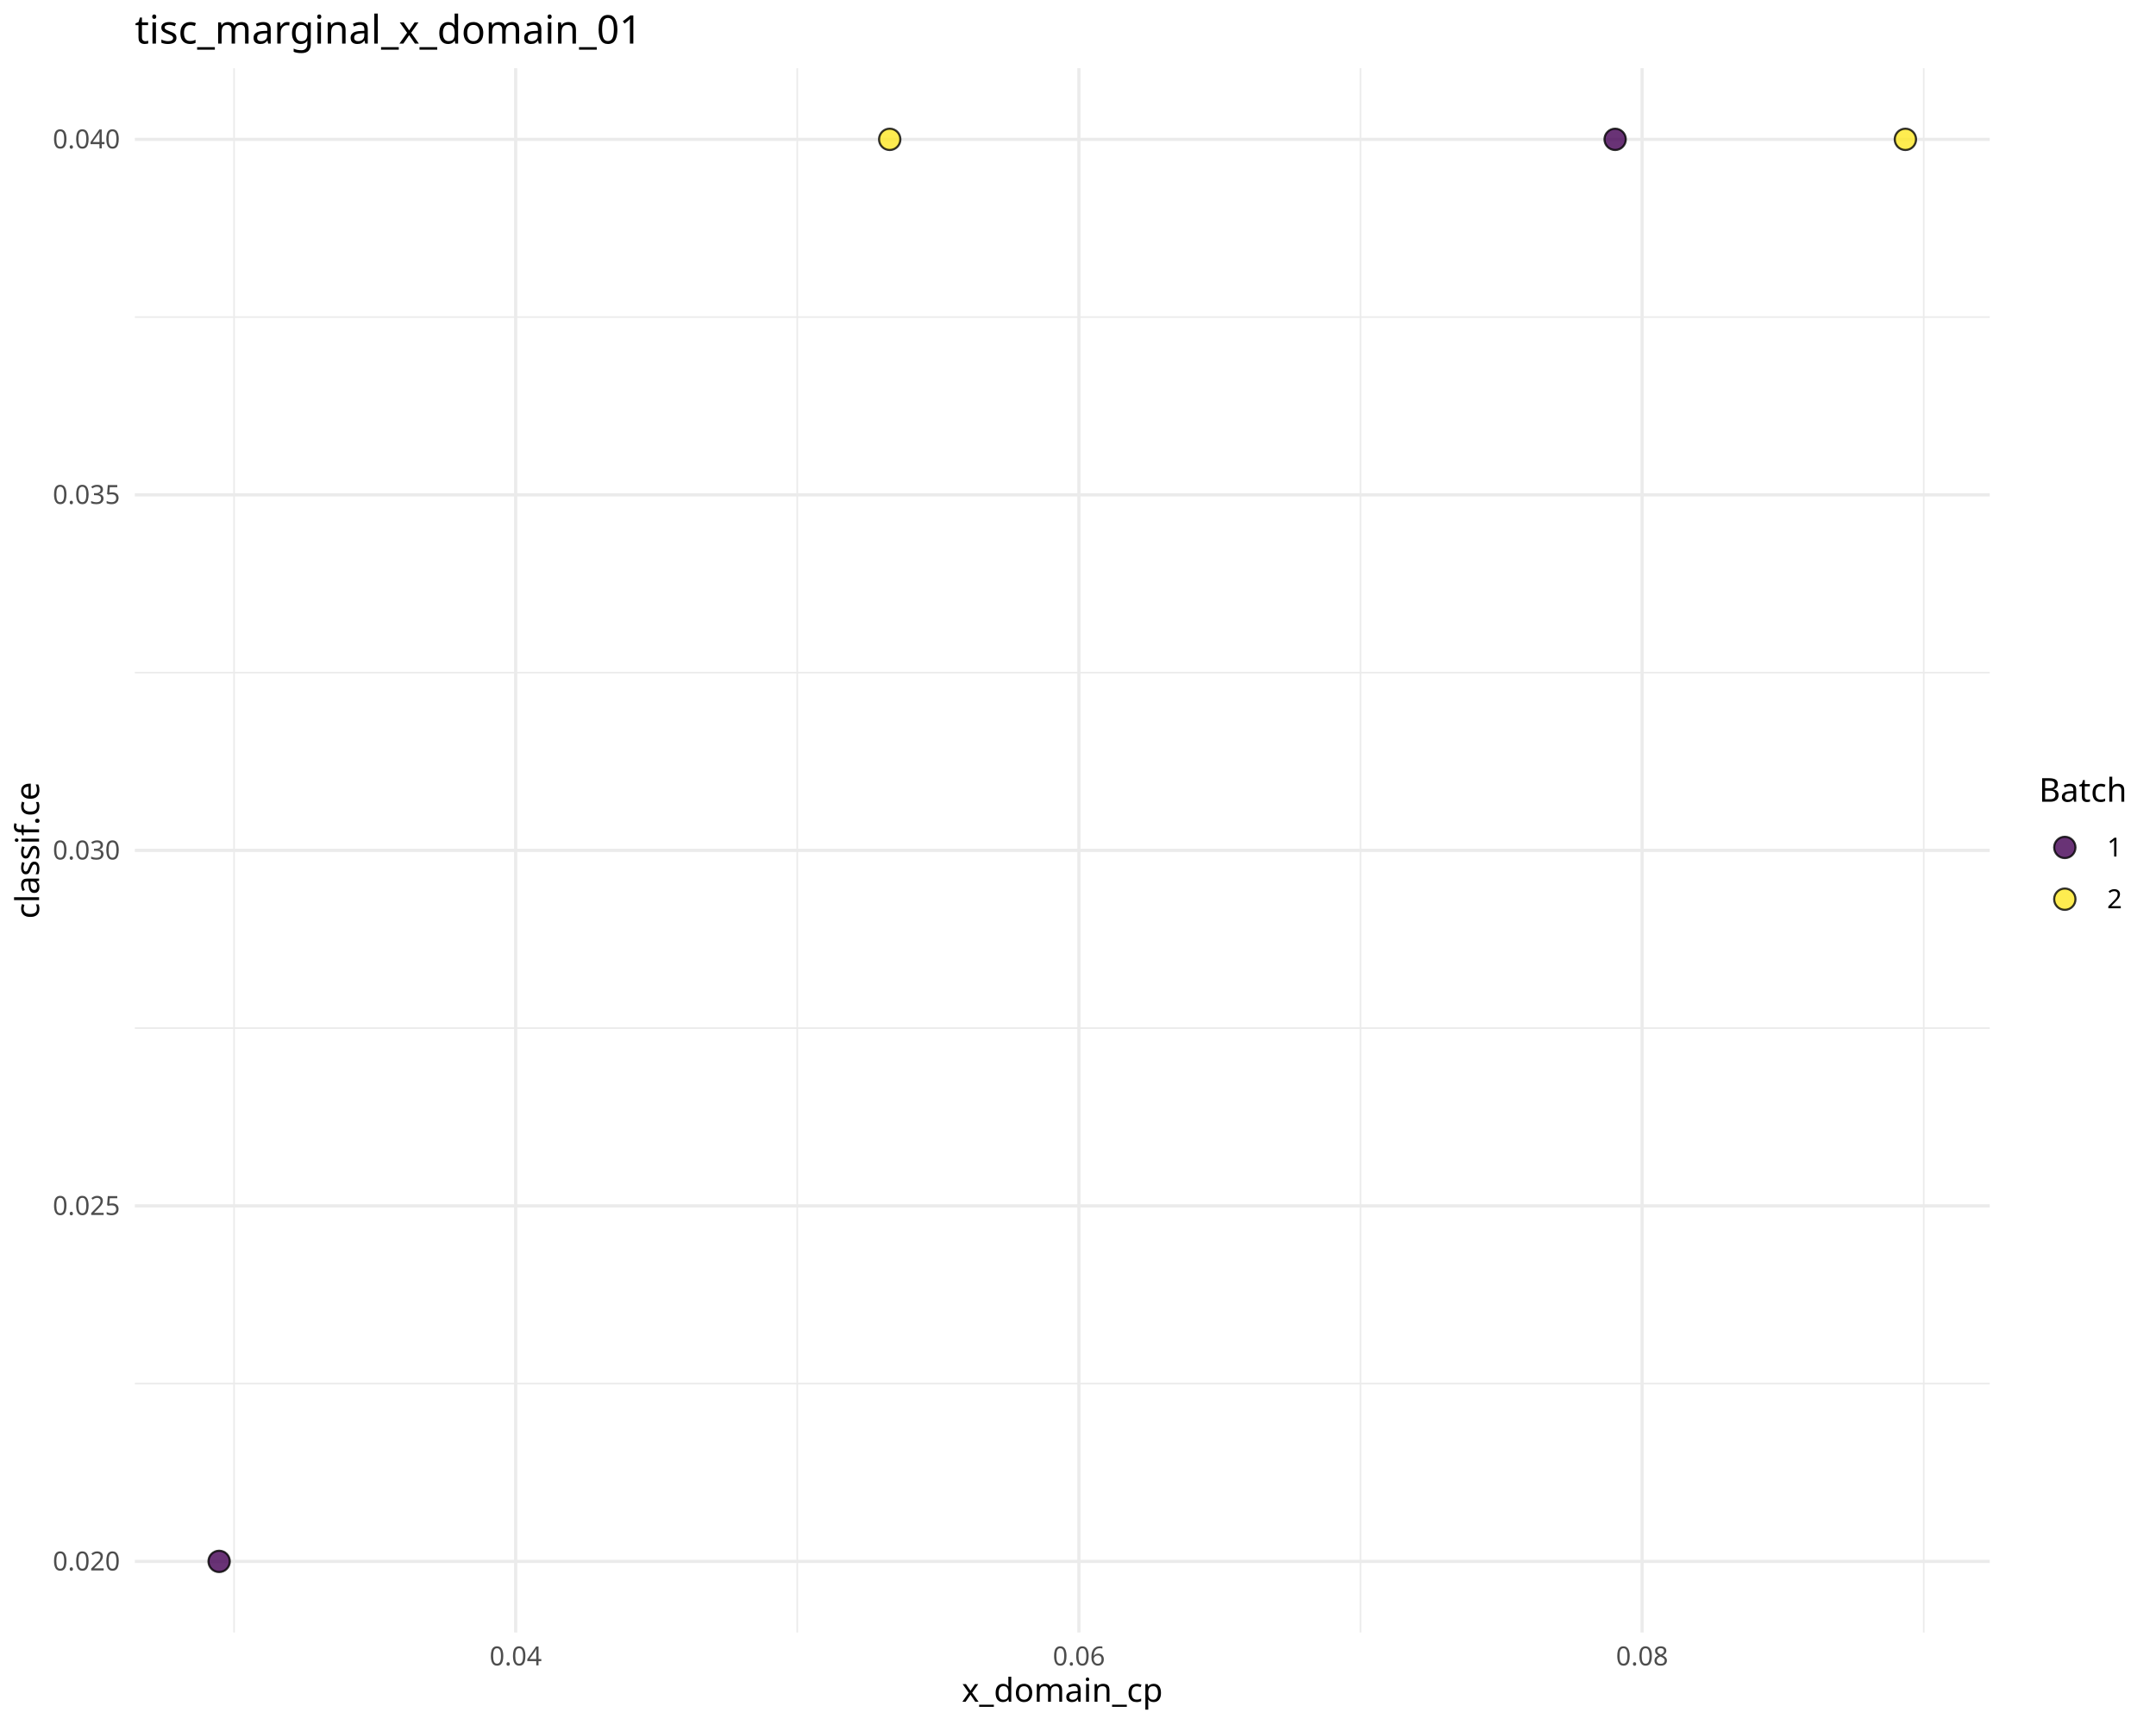
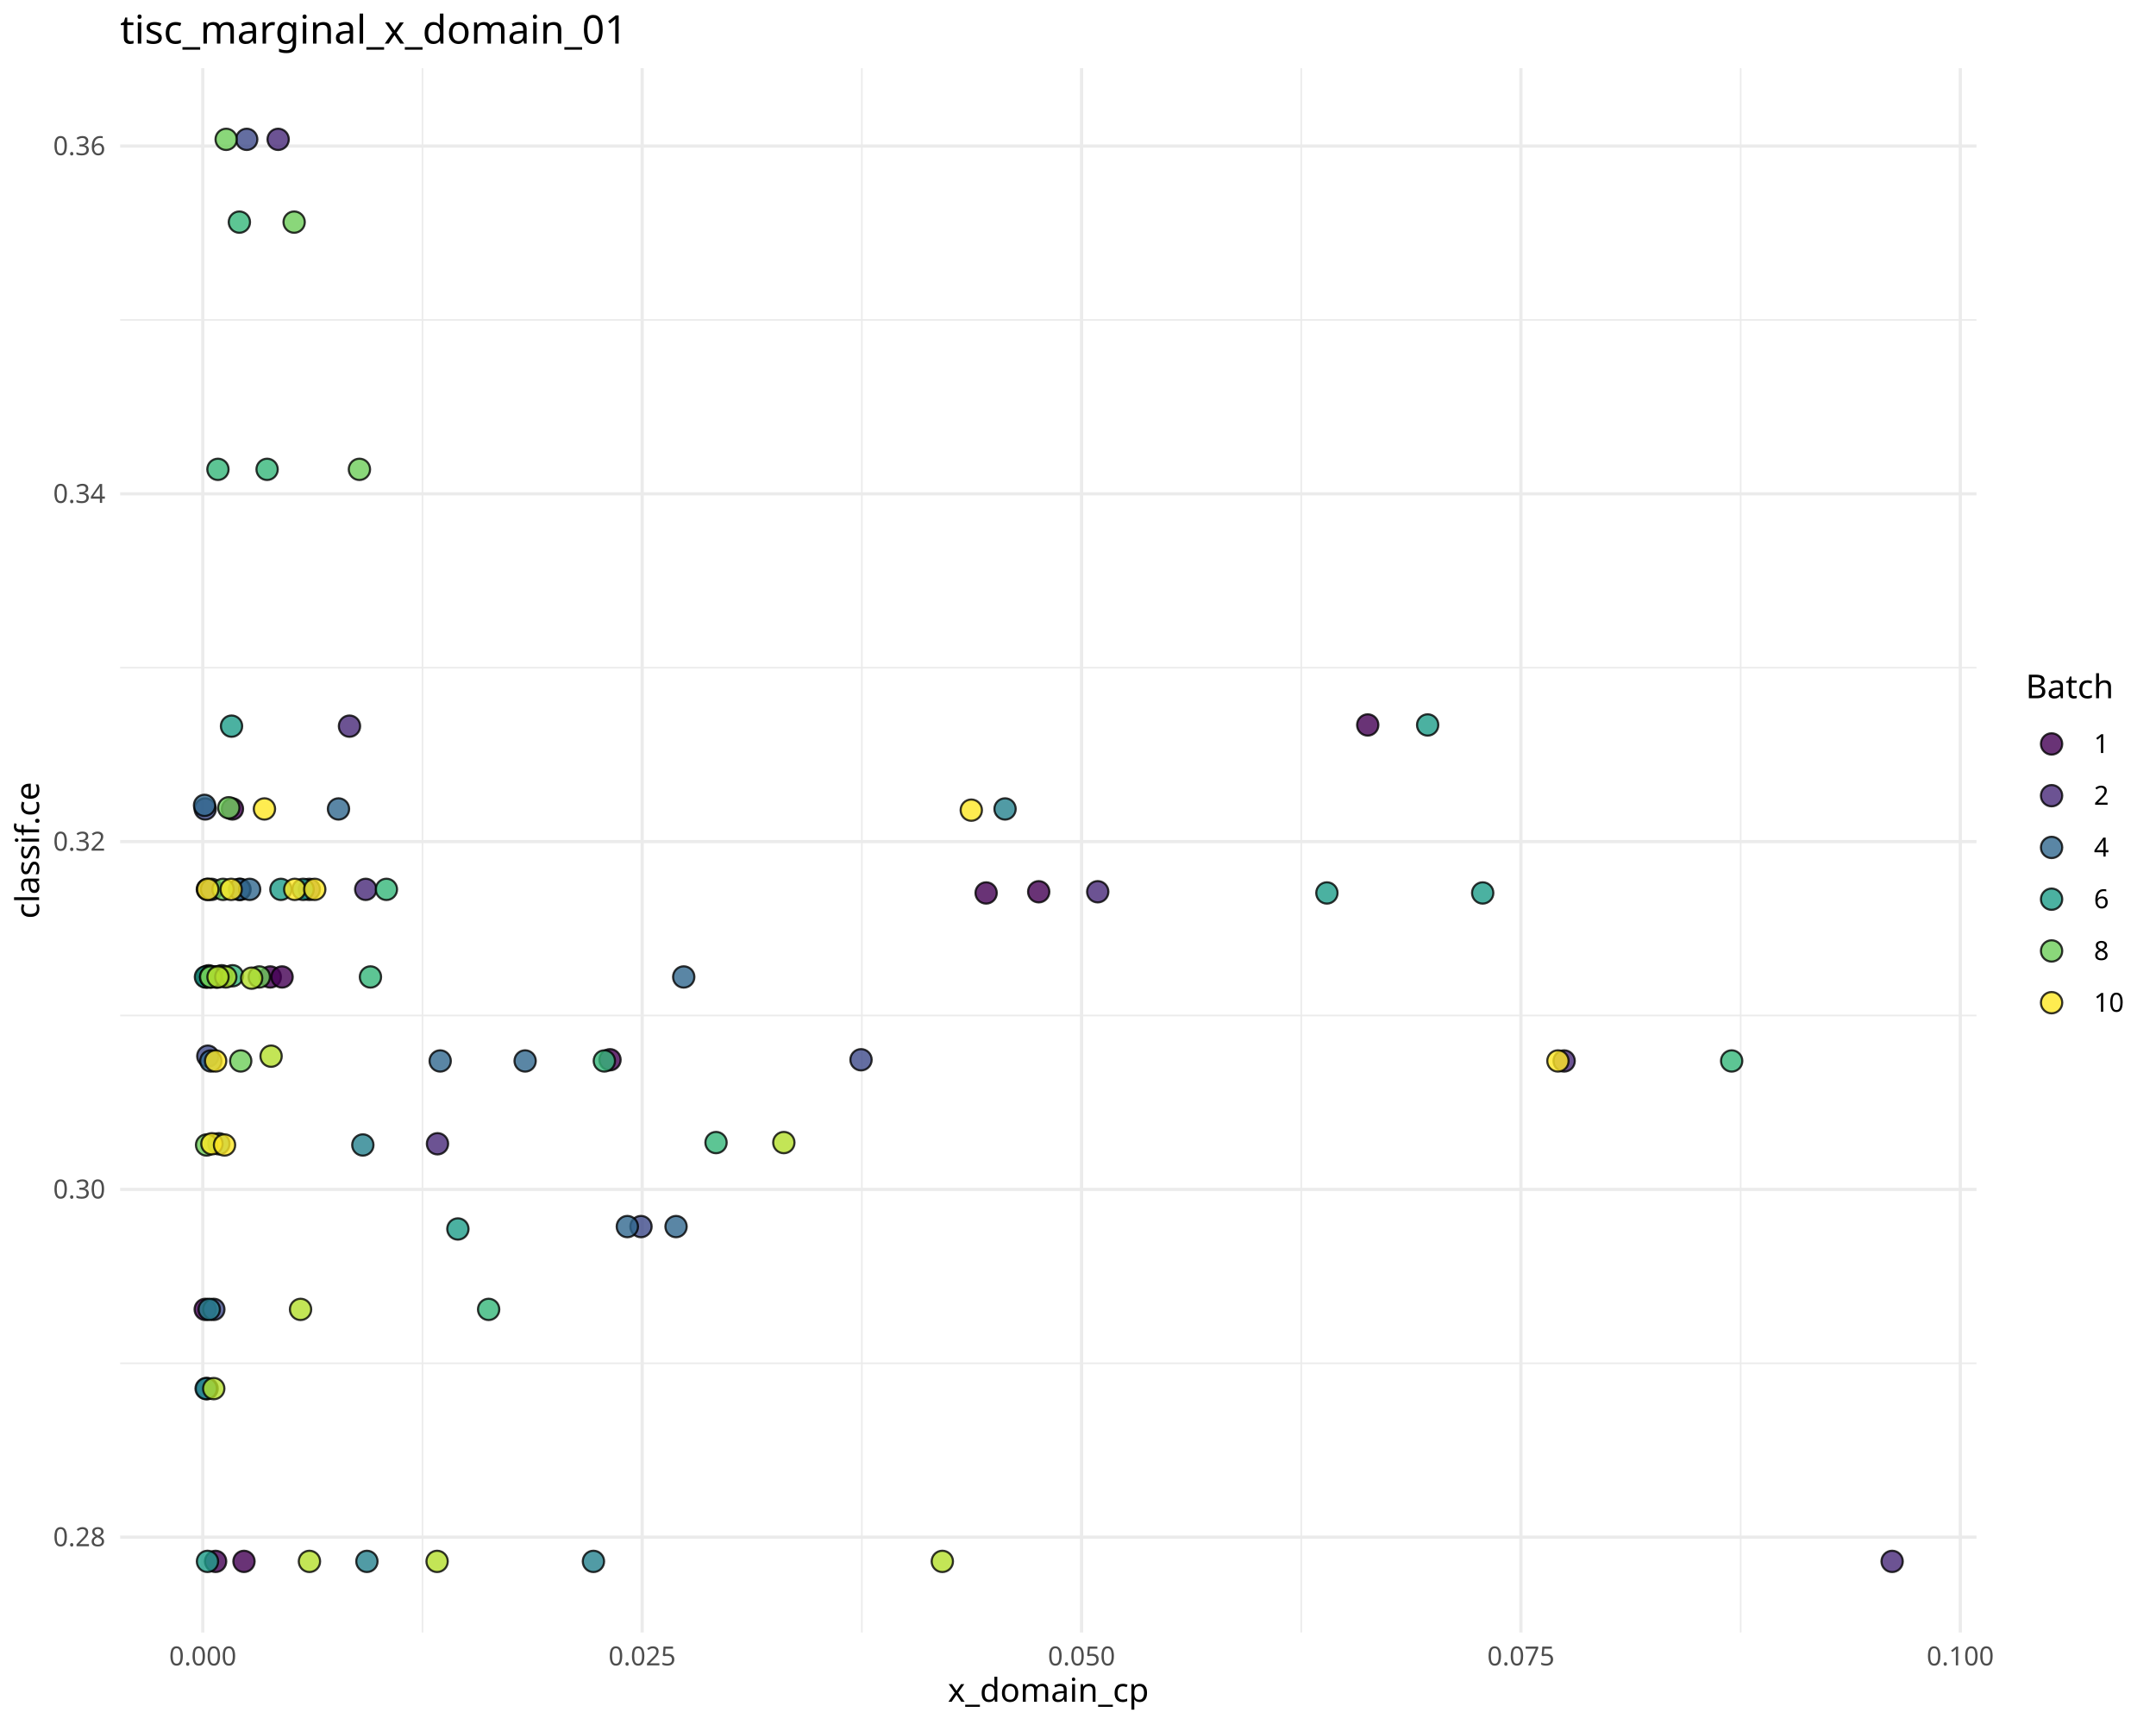
<svg xmlns="http://www.w3.org/2000/svg" class="svglite" data-engine-version="2.0" width="720.00pt" height="576.00pt" viewBox="0 0 720.00 576.00">
  <defs>
    <style type="text/css">
    .svglite line, .svglite polyline, .svglite polygon, .svglite path, .svglite rect, .svglite circle {
      fill: none;
      stroke: #000000;
      stroke-linecap: round;
      stroke-linejoin: round;
      stroke-miterlimit: 10.00;
    }
  </style>
  </defs>
  <rect width="100%" height="100%" style="stroke: none; fill: #FFFFFF;" />
  <defs>
    <clipPath id="cpMC4wMHw3MjAuMDB8MC4wMHw1NzYuMDA=">
      <rect x="0.00" y="0.00" width="720.00" height="576.00" />
    </clipPath>
  </defs>
  <g clip-path="url(#cpMC4wMHw3MjAuMDB8MC4wMHw1NzYuMDA=)">
</g>
  <defs>
-     <clipPath id="cpNDUuMDN8NjY0LjQ3fDIyLjc4fDU0NS4xMQ==">
-       <rect x="45.03" y="22.78" width="619.44" height="522.33" />
+     <clipPath id="cpNDAuMTN8NjYwLjA1fDIyLjc4fDU0NS4xMQ==">
+       <rect x="40.13" y="22.78" width="619.92" height="522.33" />
    </clipPath>
  </defs>
-   <g clip-path="url(#cpNDUuMDN8NjY0LjQ3fDIyLjc4fDU0NS4xMQ==)">
-     <polyline points="45.03,462.01 664.47,462.01 " style="stroke-width: 0.53; stroke: #EBEBEB; stroke-linecap: butt;" />
-     <polyline points="45.03,343.30 664.47,343.30 " style="stroke-width: 0.53; stroke: #EBEBEB; stroke-linecap: butt;" />
-     <polyline points="45.03,224.59 664.47,224.59 " style="stroke-width: 0.53; stroke: #EBEBEB; stroke-linecap: butt;" />
-     <polyline points="45.03,105.88 664.47,105.88 " style="stroke-width: 0.53; stroke: #EBEBEB; stroke-linecap: butt;" />
-     <polyline points="78.17,545.11 78.17,22.78 " style="stroke-width: 0.53; stroke: #EBEBEB; stroke-linecap: butt;" />
-     <polyline points="266.25,545.11 266.25,22.78 " style="stroke-width: 0.53; stroke: #EBEBEB; stroke-linecap: butt;" />
-     <polyline points="454.34,545.11 454.34,22.78 " style="stroke-width: 0.53; stroke: #EBEBEB; stroke-linecap: butt;" />
-     <polyline points="642.43,545.11 642.43,22.78 " style="stroke-width: 0.53; stroke: #EBEBEB; stroke-linecap: butt;" />
-     <polyline points="45.03,521.37 664.47,521.37 " style="stroke-width: 1.07; stroke: #EBEBEB; stroke-linecap: butt;" />
-     <polyline points="45.03,402.66 664.47,402.66 " style="stroke-width: 1.07; stroke: #EBEBEB; stroke-linecap: butt;" />
-     <polyline points="45.03,283.95 664.47,283.95 " style="stroke-width: 1.07; stroke: #EBEBEB; stroke-linecap: butt;" />
-     <polyline points="45.03,165.24 664.47,165.24 " style="stroke-width: 1.07; stroke: #EBEBEB; stroke-linecap: butt;" />
-     <polyline points="45.03,46.53 664.47,46.53 " style="stroke-width: 1.07; stroke: #EBEBEB; stroke-linecap: butt;" />
-     <polyline points="172.21,545.11 172.21,22.78 " style="stroke-width: 1.07; stroke: #EBEBEB; stroke-linecap: butt;" />
-     <polyline points="360.30,545.11 360.30,22.78 " style="stroke-width: 1.07; stroke: #EBEBEB; stroke-linecap: butt;" />
-     <polyline points="548.38,545.11 548.38,22.78 " style="stroke-width: 1.07; stroke: #EBEBEB; stroke-linecap: butt;" />
-     <circle cx="73.18" cy="521.37" r="3.56" style="stroke-width: 0.71; stroke: #000000; stroke-opacity: 0.80; fill: #440154; fill-opacity: 0.80;" />
-     <circle cx="539.38" cy="46.53" r="3.56" style="stroke-width: 0.71; stroke: #000000; stroke-opacity: 0.80; fill: #440154; fill-opacity: 0.80;" />
-     <circle cx="297.12" cy="46.53" r="3.56" style="stroke-width: 0.71; stroke: #000000; stroke-opacity: 0.80; fill: #FDE725; fill-opacity: 0.80;" />
-     <circle cx="636.31" cy="46.53" r="3.56" style="stroke-width: 0.71; stroke: #000000; stroke-opacity: 0.80; fill: #FDE725; fill-opacity: 0.80;" />
+   <g clip-path="url(#cpNDAuMTN8NjYwLjA1fDIyLjc4fDU0NS4xMQ==)">
+     <polyline points="40.13,455.21 660.05,455.21 " style="stroke-width: 0.53; stroke: #EBEBEB; stroke-linecap: butt;" />
+     <polyline points="40.13,339.09 660.05,339.09 " style="stroke-width: 0.53; stroke: #EBEBEB; stroke-linecap: butt;" />
+     <polyline points="40.13,222.96 660.05,222.96 " style="stroke-width: 0.53; stroke: #EBEBEB; stroke-linecap: butt;" />
+     <polyline points="40.13,106.83 660.05,106.83 " style="stroke-width: 0.53; stroke: #EBEBEB; stroke-linecap: butt;" />
+     <polyline points="141.09,545.11 141.09,22.78 " style="stroke-width: 0.53; stroke: #EBEBEB; stroke-linecap: butt;" />
+     <polyline points="287.82,545.11 287.82,22.78 " style="stroke-width: 0.53; stroke: #EBEBEB; stroke-linecap: butt;" />
+     <polyline points="434.55,545.11 434.55,22.78 " style="stroke-width: 0.53; stroke: #EBEBEB; stroke-linecap: butt;" />
+     <polyline points="581.29,545.11 581.29,22.78 " style="stroke-width: 0.53; stroke: #EBEBEB; stroke-linecap: butt;" />
+     <polyline points="40.13,513.28 660.05,513.28 " style="stroke-width: 1.07; stroke: #EBEBEB; stroke-linecap: butt;" />
+     <polyline points="40.13,397.15 660.05,397.15 " style="stroke-width: 1.07; stroke: #EBEBEB; stroke-linecap: butt;" />
+     <polyline points="40.13,281.02 660.05,281.02 " style="stroke-width: 1.07; stroke: #EBEBEB; stroke-linecap: butt;" />
+     <polyline points="40.13,164.90 660.05,164.90 " style="stroke-width: 1.07; stroke: #EBEBEB; stroke-linecap: butt;" />
+     <polyline points="40.13,48.77 660.05,48.77 " style="stroke-width: 1.07; stroke: #EBEBEB; stroke-linecap: butt;" />
+     <polyline points="67.72,545.11 67.72,22.78 " style="stroke-width: 1.07; stroke: #EBEBEB; stroke-linecap: butt;" />
+     <polyline points="214.45,545.11 214.45,22.78 " style="stroke-width: 1.07; stroke: #EBEBEB; stroke-linecap: butt;" />
+     <polyline points="361.19,545.11 361.19,22.78 " style="stroke-width: 1.07; stroke: #EBEBEB; stroke-linecap: butt;" />
+     <polyline points="507.92,545.11 507.92,22.78 " style="stroke-width: 1.07; stroke: #EBEBEB; stroke-linecap: butt;" />
+     <polyline points="654.65,545.11 654.65,22.78 " style="stroke-width: 1.07; stroke: #EBEBEB; stroke-linecap: butt;" />
+     <circle cx="72.00" cy="521.37" r="3.56" style="stroke-width: 0.71; stroke: #000000; stroke-opacity: 0.80; fill: #440154; fill-opacity: 0.80;" />
+     <circle cx="203.71" cy="353.87" r="3.56" style="stroke-width: 0.71; stroke: #000000; stroke-opacity: 0.80; fill: #440154; fill-opacity: 0.80;" />
+     <circle cx="77.62" cy="270.12" r="3.56" style="stroke-width: 0.71; stroke: #000000; stroke-opacity: 0.80; fill: #440154; fill-opacity: 0.80;" />
+     <circle cx="329.32" cy="298.17" r="3.56" style="stroke-width: 0.71; stroke: #000000; stroke-opacity: 0.80; fill: #440154; fill-opacity: 0.80;" />
+     <circle cx="456.76" cy="242.07" r="3.56" style="stroke-width: 0.71; stroke: #000000; stroke-opacity: 0.80; fill: #440154; fill-opacity: 0.80;" />
+     <circle cx="68.53" cy="437.22" r="3.56" style="stroke-width: 0.71; stroke: #000000; stroke-opacity: 0.80; fill: #440154; fill-opacity: 0.80;" />
+     <circle cx="90.26" cy="326.22" r="3.56" style="stroke-width: 0.71; stroke: #000000; stroke-opacity: 0.80; fill: #440154; fill-opacity: 0.80;" />
+     <circle cx="346.88" cy="297.77" r="3.56" style="stroke-width: 0.71; stroke: #000000; stroke-opacity: 0.80; fill: #440154; fill-opacity: 0.80;" />
+     <circle cx="94.20" cy="326.22" r="3.56" style="stroke-width: 0.71; stroke: #000000; stroke-opacity: 0.80; fill: #440154; fill-opacity: 0.80;" />
+     <circle cx="81.48" cy="521.37" r="3.56" style="stroke-width: 0.71; stroke: #000000; stroke-opacity: 0.80; fill: #440154; fill-opacity: 0.80;" />
+     <circle cx="116.71" cy="242.47" r="3.56" style="stroke-width: 0.71; stroke: #000000; stroke-opacity: 0.80; fill: #482878; fill-opacity: 0.80;" />
+     <circle cx="631.88" cy="521.37" r="3.56" style="stroke-width: 0.71; stroke: #000000; stroke-opacity: 0.80; fill: #482878; fill-opacity: 0.80;" />
+     <circle cx="122.13" cy="296.97" r="3.56" style="stroke-width: 0.71; stroke: #000000; stroke-opacity: 0.80; fill: #482878; fill-opacity: 0.80;" />
+     <circle cx="146.10" cy="381.92" r="3.56" style="stroke-width: 0.71; stroke: #000000; stroke-opacity: 0.80; fill: #482878; fill-opacity: 0.80;" />
+     <circle cx="92.89" cy="46.53" r="3.56" style="stroke-width: 0.71; stroke: #000000; stroke-opacity: 0.80; fill: #482878; fill-opacity: 0.80;" />
+     <circle cx="103.29" cy="296.97" r="3.56" style="stroke-width: 0.71; stroke: #000000; stroke-opacity: 0.80; fill: #482878; fill-opacity: 0.80;" />
+     <circle cx="72.05" cy="326.22" r="3.56" style="stroke-width: 0.71; stroke: #000000; stroke-opacity: 0.80; fill: #482878; fill-opacity: 0.80;" />
+     <circle cx="69.34" cy="326.22" r="3.56" style="stroke-width: 0.71; stroke: #000000; stroke-opacity: 0.80; fill: #482878; fill-opacity: 0.80;" />
+     <circle cx="522.35" cy="354.27" r="3.56" style="stroke-width: 0.71; stroke: #000000; stroke-opacity: 0.80; fill: #482878; fill-opacity: 0.80;" />
+     <circle cx="366.59" cy="297.77" r="3.56" style="stroke-width: 0.71; stroke: #000000; stroke-opacity: 0.80; fill: #482878; fill-opacity: 0.80;" />
+     <circle cx="69.40" cy="352.67" r="3.56" style="stroke-width: 0.71; stroke: #000000; stroke-opacity: 0.80; fill: #3E4A89; fill-opacity: 0.80;" />
+     <circle cx="69.25" cy="296.97" r="3.56" style="stroke-width: 0.71; stroke: #000000; stroke-opacity: 0.80; fill: #3E4A89; fill-opacity: 0.80;" />
+     <circle cx="70.66" cy="296.97" r="3.56" style="stroke-width: 0.71; stroke: #000000; stroke-opacity: 0.80; fill: #3E4A89; fill-opacity: 0.80;" />
+     <circle cx="82.39" cy="46.53" r="3.56" style="stroke-width: 0.71; stroke: #000000; stroke-opacity: 0.80; fill: #3E4A89; fill-opacity: 0.80;" />
+     <circle cx="71.41" cy="437.22" r="3.56" style="stroke-width: 0.71; stroke: #000000; stroke-opacity: 0.80; fill: #3E4A89; fill-opacity: 0.80;" />
+     <circle cx="287.54" cy="353.87" r="3.56" style="stroke-width: 0.71; stroke: #000000; stroke-opacity: 0.80; fill: #3E4A89; fill-opacity: 0.80;" />
+     <circle cx="68.53" cy="270.12" r="3.56" style="stroke-width: 0.71; stroke: #000000; stroke-opacity: 0.80; fill: #3E4A89; fill-opacity: 0.80;" />
+     <circle cx="80.17" cy="296.97" r="3.56" style="stroke-width: 0.71; stroke: #000000; stroke-opacity: 0.80; fill: #3E4A89; fill-opacity: 0.80;" />
+     <circle cx="214.06" cy="409.57" r="3.56" style="stroke-width: 0.71; stroke: #000000; stroke-opacity: 0.80; fill: #3E4A89; fill-opacity: 0.80;" />
+     <circle cx="69.08" cy="326.22" r="3.56" style="stroke-width: 0.71; stroke: #000000; stroke-opacity: 0.80; fill: #3E4A89; fill-opacity: 0.80;" />
+     <circle cx="225.77" cy="409.57" r="3.56" style="stroke-width: 0.71; stroke: #000000; stroke-opacity: 0.80; fill: #31688E; fill-opacity: 0.80;" />
+     <circle cx="228.33" cy="326.22" r="3.56" style="stroke-width: 0.71; stroke: #000000; stroke-opacity: 0.80; fill: #31688E; fill-opacity: 0.80;" />
+     <circle cx="209.50" cy="409.57" r="3.56" style="stroke-width: 0.71; stroke: #000000; stroke-opacity: 0.80; fill: #31688E; fill-opacity: 0.80;" />
+     <circle cx="79.97" cy="296.97" r="3.56" style="stroke-width: 0.71; stroke: #000000; stroke-opacity: 0.80; fill: #31688E; fill-opacity: 0.80;" />
+     <circle cx="175.37" cy="354.27" r="3.56" style="stroke-width: 0.71; stroke: #000000; stroke-opacity: 0.80; fill: #31688E; fill-opacity: 0.80;" />
+     <circle cx="113.04" cy="270.12" r="3.56" style="stroke-width: 0.71; stroke: #000000; stroke-opacity: 0.80; fill: #31688E; fill-opacity: 0.80;" />
+     <circle cx="147.00" cy="354.27" r="3.56" style="stroke-width: 0.71; stroke: #000000; stroke-opacity: 0.80; fill: #31688E; fill-opacity: 0.80;" />
+     <circle cx="68.31" cy="268.92" r="3.56" style="stroke-width: 0.71; stroke: #000000; stroke-opacity: 0.80; fill: #31688E; fill-opacity: 0.80;" />
+     <circle cx="83.37" cy="296.97" r="3.56" style="stroke-width: 0.71; stroke: #000000; stroke-opacity: 0.80; fill: #31688E; fill-opacity: 0.80;" />
+     <circle cx="70.41" cy="354.27" r="3.56" style="stroke-width: 0.71; stroke: #000000; stroke-opacity: 0.80; fill: #31688E; fill-opacity: 0.80;" />
+     <circle cx="335.64" cy="270.12" r="3.56" style="stroke-width: 0.71; stroke: #000000; stroke-opacity: 0.80; fill: #26828E; fill-opacity: 0.80;" />
+     <circle cx="69.69" cy="325.82" r="3.56" style="stroke-width: 0.71; stroke: #000000; stroke-opacity: 0.80; fill: #26828E; fill-opacity: 0.80;" />
+     <circle cx="69.17" cy="463.67" r="3.56" style="stroke-width: 0.71; stroke: #000000; stroke-opacity: 0.80; fill: #26828E; fill-opacity: 0.80;" />
+     <circle cx="121.17" cy="382.32" r="3.56" style="stroke-width: 0.71; stroke: #000000; stroke-opacity: 0.80; fill: #26828E; fill-opacity: 0.80;" />
+     <circle cx="74.02" cy="325.82" r="3.56" style="stroke-width: 0.71; stroke: #000000; stroke-opacity: 0.80; fill: #26828E; fill-opacity: 0.80;" />
+     <circle cx="122.53" cy="521.37" r="3.56" style="stroke-width: 0.71; stroke: #000000; stroke-opacity: 0.80; fill: #26828E; fill-opacity: 0.80;" />
+     <circle cx="73.09" cy="381.92" r="3.56" style="stroke-width: 0.71; stroke: #000000; stroke-opacity: 0.80; fill: #26828E; fill-opacity: 0.80;" />
+     <circle cx="69.87" cy="437.22" r="3.56" style="stroke-width: 0.71; stroke: #000000; stroke-opacity: 0.80; fill: #26828E; fill-opacity: 0.80;" />
+     <circle cx="198.18" cy="521.37" r="3.56" style="stroke-width: 0.71; stroke: #000000; stroke-opacity: 0.80; fill: #26828E; fill-opacity: 0.80;" />
+     <circle cx="68.84" cy="463.67" r="3.56" style="stroke-width: 0.71; stroke: #000000; stroke-opacity: 0.80; fill: #26828E; fill-opacity: 0.80;" />
+     <circle cx="443.12" cy="298.17" r="3.56" style="stroke-width: 0.71; stroke: #000000; stroke-opacity: 0.80; fill: #1F9E89; fill-opacity: 0.80;" />
+     <circle cx="72.42" cy="326.22" r="3.56" style="stroke-width: 0.71; stroke: #000000; stroke-opacity: 0.80; fill: #1F9E89; fill-opacity: 0.80;" />
+     <circle cx="68.61" cy="326.22" r="3.56" style="stroke-width: 0.71; stroke: #000000; stroke-opacity: 0.80; fill: #1F9E89; fill-opacity: 0.80;" />
+     <circle cx="476.77" cy="242.07" r="3.56" style="stroke-width: 0.71; stroke: #000000; stroke-opacity: 0.80; fill: #1F9E89; fill-opacity: 0.80;" />
+     <circle cx="152.91" cy="410.37" r="3.56" style="stroke-width: 0.71; stroke: #000000; stroke-opacity: 0.80; fill: #1F9E89; fill-opacity: 0.80;" />
+     <circle cx="69.29" cy="521.37" r="3.56" style="stroke-width: 0.71; stroke: #000000; stroke-opacity: 0.80; fill: #1F9E89; fill-opacity: 0.80;" />
+     <circle cx="93.81" cy="296.97" r="3.56" style="stroke-width: 0.71; stroke: #000000; stroke-opacity: 0.80; fill: #1F9E89; fill-opacity: 0.80;" />
+     <circle cx="495.15" cy="298.17" r="3.56" style="stroke-width: 0.71; stroke: #000000; stroke-opacity: 0.80; fill: #1F9E89; fill-opacity: 0.80;" />
+     <circle cx="101.22" cy="296.97" r="3.56" style="stroke-width: 0.71; stroke: #000000; stroke-opacity: 0.80; fill: #1F9E89; fill-opacity: 0.80;" />
+     <circle cx="77.32" cy="242.47" r="3.56" style="stroke-width: 0.71; stroke: #000000; stroke-opacity: 0.80; fill: #1F9E89; fill-opacity: 0.80;" />
+     <circle cx="129.04" cy="296.97" r="3.56" style="stroke-width: 0.71; stroke: #000000; stroke-opacity: 0.80; fill: #35B779; fill-opacity: 0.80;" />
+     <circle cx="163.18" cy="437.22" r="3.56" style="stroke-width: 0.71; stroke: #000000; stroke-opacity: 0.80; fill: #35B779; fill-opacity: 0.80;" />
+     <circle cx="89.20" cy="156.72" r="3.56" style="stroke-width: 0.71; stroke: #000000; stroke-opacity: 0.80; fill: #35B779; fill-opacity: 0.80;" />
+     <circle cx="123.71" cy="326.22" r="3.56" style="stroke-width: 0.71; stroke: #000000; stroke-opacity: 0.80; fill: #35B779; fill-opacity: 0.80;" />
+     <circle cx="239.12" cy="381.52" r="3.56" style="stroke-width: 0.71; stroke: #000000; stroke-opacity: 0.80; fill: #35B779; fill-opacity: 0.80;" />
+     <circle cx="201.82" cy="354.27" r="3.56" style="stroke-width: 0.71; stroke: #000000; stroke-opacity: 0.80; fill: #35B779; fill-opacity: 0.80;" />
+     <circle cx="578.29" cy="354.27" r="3.56" style="stroke-width: 0.71; stroke: #000000; stroke-opacity: 0.80; fill: #35B779; fill-opacity: 0.80;" />
+     <circle cx="79.94" cy="74.17" r="3.56" style="stroke-width: 0.71; stroke: #000000; stroke-opacity: 0.80; fill: #35B779; fill-opacity: 0.80;" />
+     <circle cx="72.78" cy="156.72" r="3.56" style="stroke-width: 0.71; stroke: #000000; stroke-opacity: 0.80; fill: #35B779; fill-opacity: 0.80;" />
+     <circle cx="77.65" cy="325.82" r="3.56" style="stroke-width: 0.71; stroke: #000000; stroke-opacity: 0.80; fill: #35B779; fill-opacity: 0.80;" />
+     <circle cx="68.99" cy="382.32" r="3.56" style="stroke-width: 0.71; stroke: #000000; stroke-opacity: 0.80; fill: #6DCD59; fill-opacity: 0.80;" />
+     <circle cx="76.40" cy="269.72" r="3.56" style="stroke-width: 0.71; stroke: #000000; stroke-opacity: 0.80; fill: #6DCD59; fill-opacity: 0.80;" />
+     <circle cx="98.23" cy="74.17" r="3.56" style="stroke-width: 0.71; stroke: #000000; stroke-opacity: 0.80; fill: #6DCD59; fill-opacity: 0.80;" />
+     <circle cx="70.35" cy="326.22" r="3.56" style="stroke-width: 0.71; stroke: #000000; stroke-opacity: 0.80; fill: #6DCD59; fill-opacity: 0.80;" />
+     <circle cx="80.39" cy="354.27" r="3.56" style="stroke-width: 0.71; stroke: #000000; stroke-opacity: 0.80; fill: #6DCD59; fill-opacity: 0.80;" />
+     <circle cx="70.37" cy="326.22" r="3.56" style="stroke-width: 0.71; stroke: #000000; stroke-opacity: 0.80; fill: #6DCD59; fill-opacity: 0.80;" />
+     <circle cx="86.58" cy="326.22" r="3.56" style="stroke-width: 0.71; stroke: #000000; stroke-opacity: 0.80; fill: #6DCD59; fill-opacity: 0.80;" />
+     <circle cx="74.49" cy="296.97" r="3.56" style="stroke-width: 0.71; stroke: #000000; stroke-opacity: 0.80; fill: #6DCD59; fill-opacity: 0.80;" />
+     <circle cx="120.03" cy="156.72" r="3.56" style="stroke-width: 0.71; stroke: #000000; stroke-opacity: 0.80; fill: #6DCD59; fill-opacity: 0.80;" />
+     <circle cx="75.53" cy="46.53" r="3.56" style="stroke-width: 0.71; stroke: #000000; stroke-opacity: 0.80; fill: #6DCD59; fill-opacity: 0.80;" />
+     <circle cx="75.40" cy="326.22" r="3.56" style="stroke-width: 0.71; stroke: #000000; stroke-opacity: 0.80; fill: #B4DE2C; fill-opacity: 0.80;" />
+     <circle cx="90.53" cy="352.67" r="3.56" style="stroke-width: 0.71; stroke: #000000; stroke-opacity: 0.80; fill: #B4DE2C; fill-opacity: 0.80;" />
+     <circle cx="314.69" cy="521.37" r="3.56" style="stroke-width: 0.71; stroke: #000000; stroke-opacity: 0.80; fill: #B4DE2C; fill-opacity: 0.80;" />
+     <circle cx="100.37" cy="437.22" r="3.56" style="stroke-width: 0.71; stroke: #000000; stroke-opacity: 0.80; fill: #B4DE2C; fill-opacity: 0.80;" />
+     <circle cx="261.76" cy="381.52" r="3.56" style="stroke-width: 0.71; stroke: #000000; stroke-opacity: 0.80; fill: #B4DE2C; fill-opacity: 0.80;" />
+     <circle cx="72.80" cy="326.22" r="3.56" style="stroke-width: 0.71; stroke: #000000; stroke-opacity: 0.80; fill: #B4DE2C; fill-opacity: 0.80;" />
+     <circle cx="145.97" cy="521.37" r="3.56" style="stroke-width: 0.71; stroke: #000000; stroke-opacity: 0.80; fill: #B4DE2C; fill-opacity: 0.80;" />
+     <circle cx="71.38" cy="463.67" r="3.56" style="stroke-width: 0.71; stroke: #000000; stroke-opacity: 0.80; fill: #B4DE2C; fill-opacity: 0.80;" />
+     <circle cx="103.34" cy="521.37" r="3.56" style="stroke-width: 0.71; stroke: #000000; stroke-opacity: 0.80; fill: #B4DE2C; fill-opacity: 0.80;" />
+     <circle cx="84.03" cy="326.62" r="3.56" style="stroke-width: 0.71; stroke: #000000; stroke-opacity: 0.80; fill: #B4DE2C; fill-opacity: 0.80;" />
+     <circle cx="69.40" cy="296.97" r="3.56" style="stroke-width: 0.71; stroke: #000000; stroke-opacity: 0.80; fill: #FDE725; fill-opacity: 0.80;" />
+     <circle cx="98.43" cy="296.97" r="3.56" style="stroke-width: 0.71; stroke: #000000; stroke-opacity: 0.80; fill: #FDE725; fill-opacity: 0.80;" />
+     <circle cx="70.77" cy="381.92" r="3.56" style="stroke-width: 0.71; stroke: #000000; stroke-opacity: 0.80; fill: #FDE725; fill-opacity: 0.80;" />
+     <circle cx="520.27" cy="354.27" r="3.56" style="stroke-width: 0.71; stroke: #000000; stroke-opacity: 0.80; fill: #FDE725; fill-opacity: 0.80;" />
+     <circle cx="105.11" cy="296.97" r="3.56" style="stroke-width: 0.71; stroke: #000000; stroke-opacity: 0.80; fill: #FDE725; fill-opacity: 0.80;" />
+     <circle cx="88.31" cy="270.12" r="3.56" style="stroke-width: 0.71; stroke: #000000; stroke-opacity: 0.80; fill: #FDE725; fill-opacity: 0.80;" />
+     <circle cx="77.19" cy="296.97" r="3.56" style="stroke-width: 0.71; stroke: #000000; stroke-opacity: 0.80; fill: #FDE725; fill-opacity: 0.80;" />
+     <circle cx="324.36" cy="270.52" r="3.56" style="stroke-width: 0.71; stroke: #000000; stroke-opacity: 0.80; fill: #FDE725; fill-opacity: 0.80;" />
+     <circle cx="74.98" cy="382.32" r="3.56" style="stroke-width: 0.71; stroke: #000000; stroke-opacity: 0.80; fill: #FDE725; fill-opacity: 0.80;" />
+     <circle cx="72.02" cy="354.27" r="3.56" style="stroke-width: 0.71; stroke: #000000; stroke-opacity: 0.80; fill: #FDE725; fill-opacity: 0.80;" />
  </g>
  <g clip-path="url(#cpMC4wMHw3MjAuMDB8MC4wMHw1NzYuMDA=)">
-     <text x="40.10" y="524.40" text-anchor="end" style="font-size: 8.80px; fill: #4D4D4D; font-family: sans;" textLength="22.02px" lengthAdjust="spacingAndGlyphs">0.020</text>
-     <text x="40.10" y="405.69" text-anchor="end" style="font-size: 8.80px; fill: #4D4D4D; font-family: sans;" textLength="22.02px" lengthAdjust="spacingAndGlyphs">0.025</text>
-     <text x="40.10" y="286.98" text-anchor="end" style="font-size: 8.80px; fill: #4D4D4D; font-family: sans;" textLength="22.02px" lengthAdjust="spacingAndGlyphs">0.030</text>
-     <text x="40.10" y="168.26" text-anchor="end" style="font-size: 8.80px; fill: #4D4D4D; font-family: sans;" textLength="22.02px" lengthAdjust="spacingAndGlyphs">0.035</text>
-     <text x="40.10" y="49.55" text-anchor="end" style="font-size: 8.80px; fill: #4D4D4D; font-family: sans;" textLength="22.02px" lengthAdjust="spacingAndGlyphs">0.040</text>
-     <text x="172.21" y="556.10" text-anchor="middle" style="font-size: 8.80px; fill: #4D4D4D; font-family: sans;" textLength="17.13px" lengthAdjust="spacingAndGlyphs">0.04</text>
-     <text x="360.30" y="556.10" text-anchor="middle" style="font-size: 8.80px; fill: #4D4D4D; font-family: sans;" textLength="17.13px" lengthAdjust="spacingAndGlyphs">0.06</text>
-     <text x="548.38" y="556.10" text-anchor="middle" style="font-size: 8.80px; fill: #4D4D4D; font-family: sans;" textLength="17.13px" lengthAdjust="spacingAndGlyphs">0.08</text>
-     <text x="354.75" y="568.24" text-anchor="middle" style="font-size: 11.00px; font-family: sans;" textLength="65.45px" lengthAdjust="spacingAndGlyphs">x_domain_cp</text>
+     <text x="35.20" y="516.30" text-anchor="end" style="font-size: 8.80px; fill: #4D4D4D; font-family: sans;" textLength="17.13px" lengthAdjust="spacingAndGlyphs">0.28</text>
+     <text x="35.20" y="400.18" text-anchor="end" style="font-size: 8.80px; fill: #4D4D4D; font-family: sans;" textLength="17.13px" lengthAdjust="spacingAndGlyphs">0.30</text>
+     <text x="35.20" y="284.05" text-anchor="end" style="font-size: 8.80px; fill: #4D4D4D; font-family: sans;" textLength="17.13px" lengthAdjust="spacingAndGlyphs">0.32</text>
+     <text x="35.20" y="167.92" text-anchor="end" style="font-size: 8.80px; fill: #4D4D4D; font-family: sans;" textLength="17.13px" lengthAdjust="spacingAndGlyphs">0.34</text>
+     <text x="35.20" y="51.80" text-anchor="end" style="font-size: 8.80px; fill: #4D4D4D; font-family: sans;" textLength="17.13px" lengthAdjust="spacingAndGlyphs">0.36</text>
+     <text x="67.72" y="556.10" text-anchor="middle" style="font-size: 8.80px; fill: #4D4D4D; font-family: sans;" textLength="22.02px" lengthAdjust="spacingAndGlyphs">0.000</text>
+     <text x="214.45" y="556.10" text-anchor="middle" style="font-size: 8.80px; fill: #4D4D4D; font-family: sans;" textLength="22.02px" lengthAdjust="spacingAndGlyphs">0.025</text>
+     <text x="361.19" y="556.10" text-anchor="middle" style="font-size: 8.80px; fill: #4D4D4D; font-family: sans;" textLength="22.02px" lengthAdjust="spacingAndGlyphs">0.050</text>
+     <text x="507.92" y="556.10" text-anchor="middle" style="font-size: 8.80px; fill: #4D4D4D; font-family: sans;" textLength="22.02px" lengthAdjust="spacingAndGlyphs">0.075</text>
+     <text x="654.65" y="556.10" text-anchor="middle" style="font-size: 8.80px; fill: #4D4D4D; font-family: sans;" textLength="22.02px" lengthAdjust="spacingAndGlyphs">0.100</text>
+     <text x="350.09" y="568.24" text-anchor="middle" style="font-size: 11.00px; font-family: sans;" textLength="65.45px" lengthAdjust="spacingAndGlyphs">x_domain_cp</text>
    <text transform="translate(13.05,283.95) rotate(-90)" text-anchor="middle" style="font-size: 11.00px; font-family: sans;" textLength="45.25px" lengthAdjust="spacingAndGlyphs">classif.ce</text>
-     <text x="680.91" y="267.71" style="font-size: 11.00px; font-family: sans;" textLength="28.14px" lengthAdjust="spacingAndGlyphs">Batch</text>
-     <circle cx="689.55" cy="282.97" r="3.56" style="stroke-width: 0.71; stroke: #000000; stroke-opacity: 0.80; fill: #440154; fill-opacity: 0.80;" />
-     <circle cx="689.55" cy="300.25" r="3.56" style="stroke-width: 0.71; stroke: #000000; stroke-opacity: 0.80; fill: #FDE725; fill-opacity: 0.80;" />
-     <text x="703.66" y="286.00" style="font-size: 8.80px; font-family: sans;" textLength="4.89px" lengthAdjust="spacingAndGlyphs">1</text>
-     <text x="703.66" y="303.28" style="font-size: 8.80px; font-family: sans;" textLength="4.89px" lengthAdjust="spacingAndGlyphs">2</text>
-     <text x="45.03" y="14.56" style="font-size: 13.20px; font-family: sans;" textLength="164.39px" lengthAdjust="spacingAndGlyphs">tisc_marginal_x_domain_01</text>
+     <text x="676.49" y="233.15" style="font-size: 11.00px; font-family: sans;" textLength="28.14px" lengthAdjust="spacingAndGlyphs">Batch</text>
+     <circle cx="685.13" cy="248.41" r="3.56" style="stroke-width: 0.71; stroke: #000000; stroke-opacity: 0.80; fill: #440154; fill-opacity: 0.80;" />
+     <circle cx="685.13" cy="265.69" r="3.56" style="stroke-width: 0.71; stroke: #000000; stroke-opacity: 0.80; fill: #482878; fill-opacity: 0.80;" />
+     <circle cx="685.13" cy="282.97" r="3.56" style="stroke-width: 0.71; stroke: #000000; stroke-opacity: 0.80; fill: #31688E; fill-opacity: 0.80;" />
+     <circle cx="685.13" cy="300.25" r="3.56" style="stroke-width: 0.71; stroke: #000000; stroke-opacity: 0.80; fill: #1F9E89; fill-opacity: 0.80;" />
+     <circle cx="685.13" cy="317.53" r="3.56" style="stroke-width: 0.71; stroke: #000000; stroke-opacity: 0.80; fill: #6DCD59; fill-opacity: 0.80;" />
+     <circle cx="685.13" cy="334.81" r="3.56" style="stroke-width: 0.71; stroke: #000000; stroke-opacity: 0.80; fill: #FDE725; fill-opacity: 0.80;" />
+     <text x="699.25" y="251.44" style="font-size: 8.80px; font-family: sans;" textLength="4.89px" lengthAdjust="spacingAndGlyphs">1</text>
+     <text x="699.25" y="268.72" style="font-size: 8.80px; font-family: sans;" textLength="4.89px" lengthAdjust="spacingAndGlyphs">2</text>
+     <text x="699.25" y="286.00" style="font-size: 8.80px; font-family: sans;" textLength="4.89px" lengthAdjust="spacingAndGlyphs">4</text>
+     <text x="699.25" y="303.28" style="font-size: 8.80px; font-family: sans;" textLength="4.89px" lengthAdjust="spacingAndGlyphs">6</text>
+     <text x="699.25" y="320.56" style="font-size: 8.80px; font-family: sans;" textLength="4.89px" lengthAdjust="spacingAndGlyphs">8</text>
+     <text x="699.25" y="337.84" style="font-size: 8.80px; font-family: sans;" textLength="9.79px" lengthAdjust="spacingAndGlyphs">10</text>
+     <text x="40.13" y="14.56" style="font-size: 13.20px; font-family: sans;" textLength="164.39px" lengthAdjust="spacingAndGlyphs">tisc_marginal_x_domain_01</text>
  </g>
</svg>
